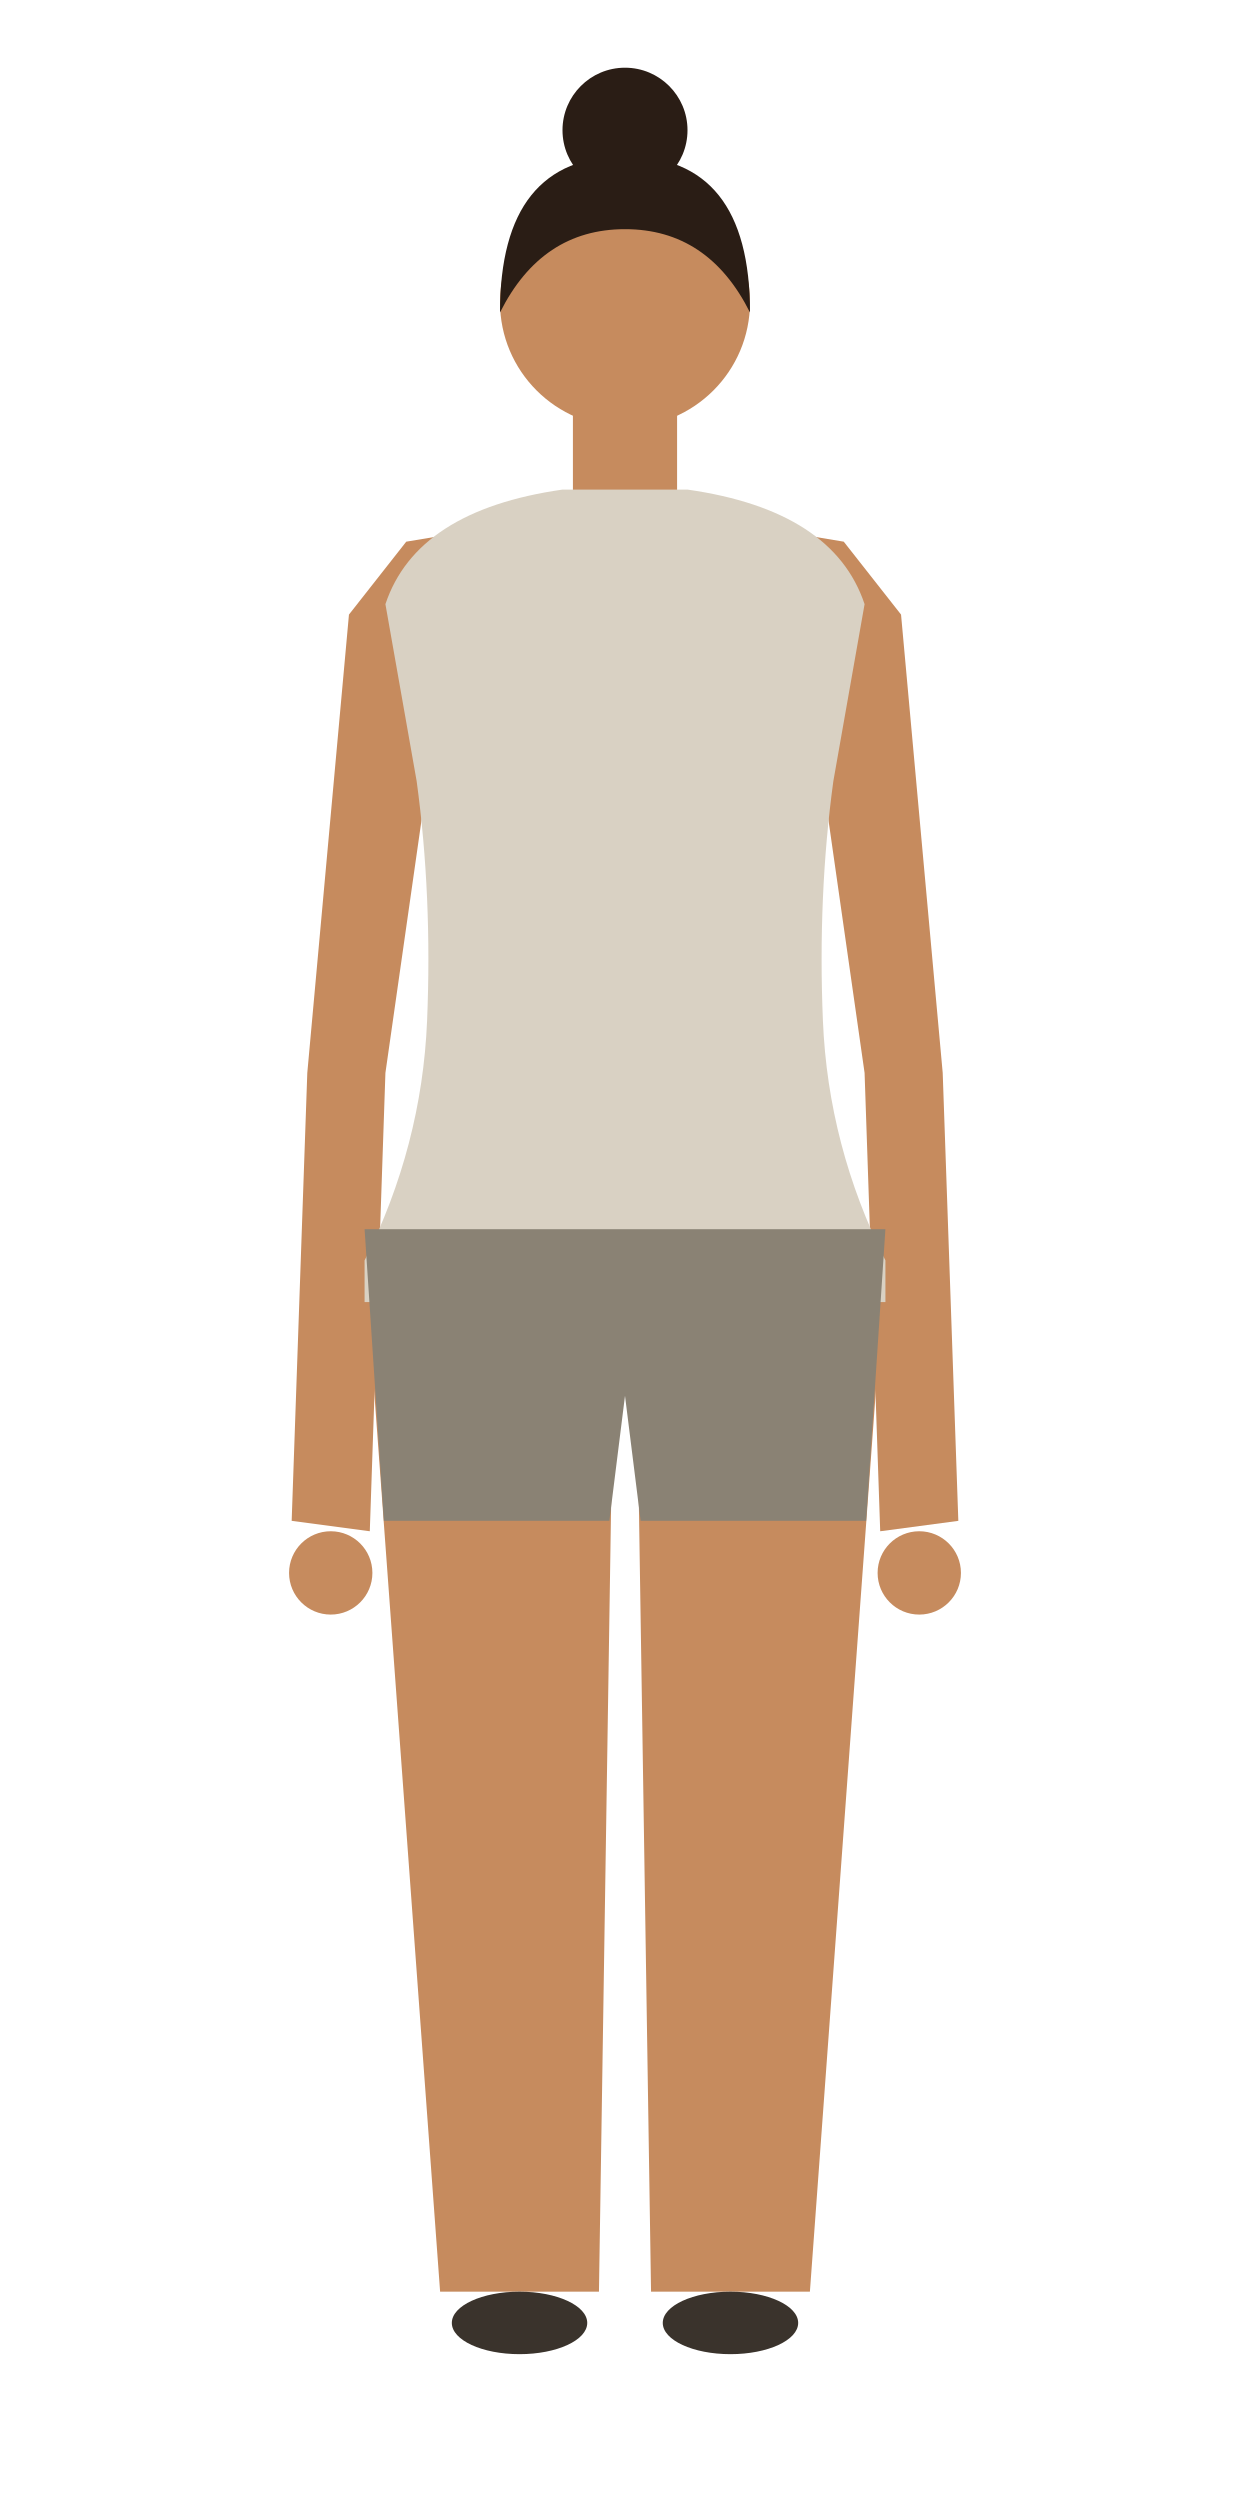
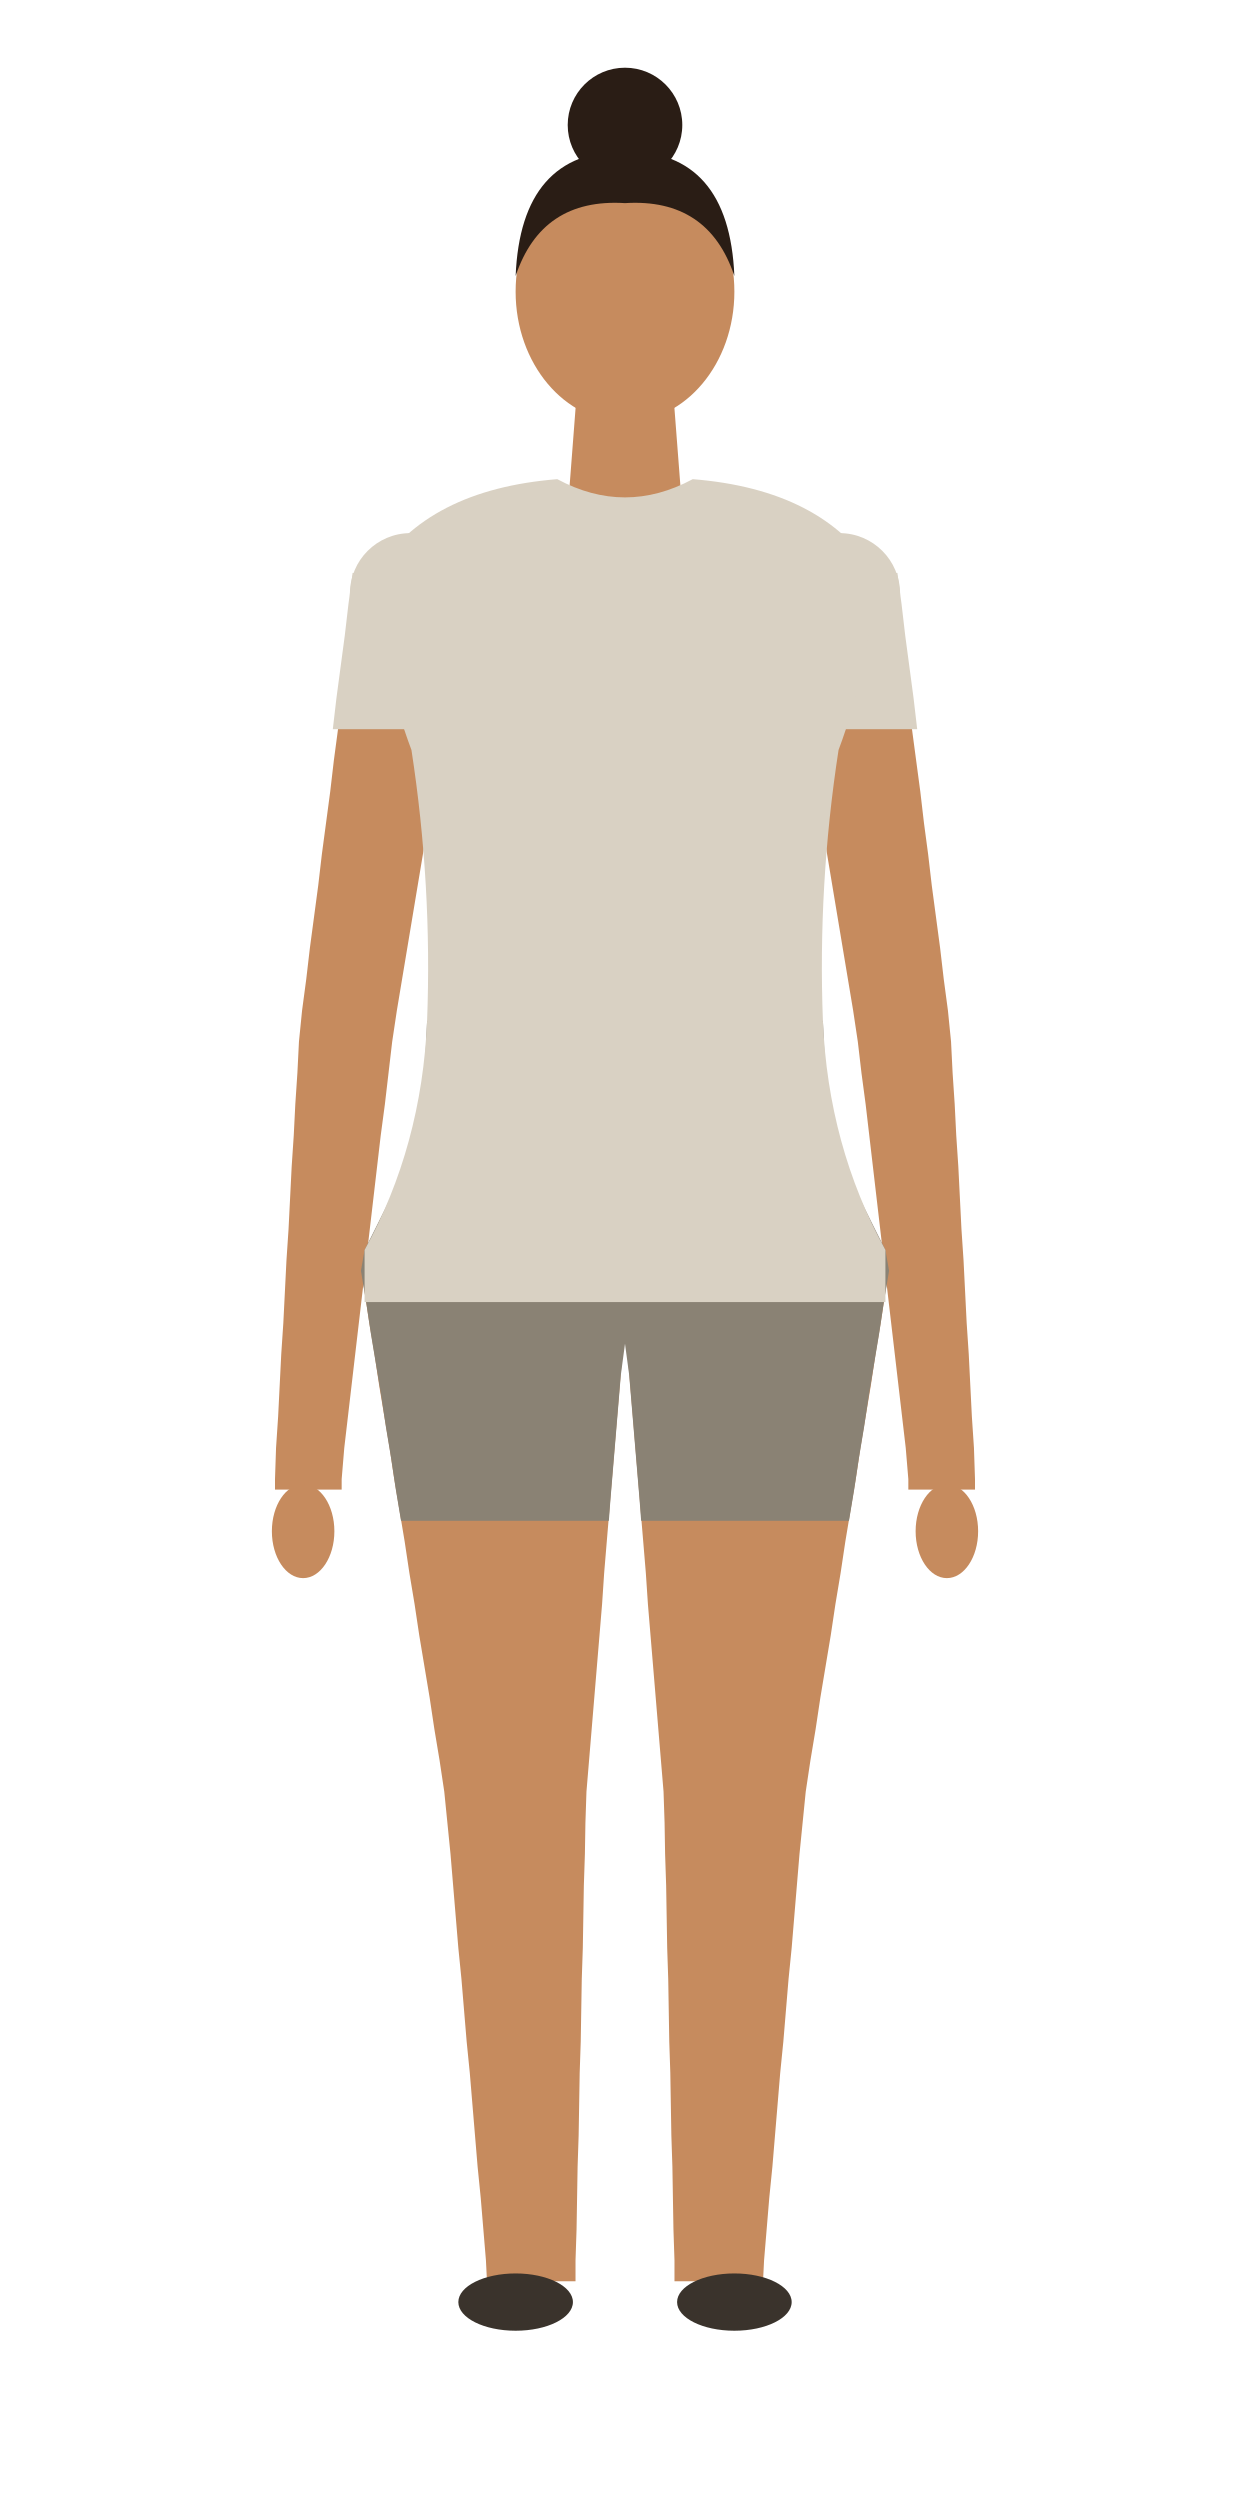
<svg xmlns="http://www.w3.org/2000/svg" viewBox="0 0 240 480" width="240" height="480" role="img" aria-label="Model C, size L, curvy build">
-   <path d="M122 246 L170 242 L155.5 440 L125 440 Z M118 246 L70 242 L84.5 440 L115 440 Z" fill="#C68B5E" />
-   <ellipse cx="140.25" cy="446" rx="13" ry="6" fill="#3A332C" />
-   <ellipse cx="99.75" cy="446" rx="13" ry="6" fill="#3A332C" />
-   <path d="M150.0 102.0 L162.0 104.0 L173.0 118.0 L181.0 206.0 L184.0 292.0 L184.0 292.0 L169.0 294.0 L166.0 206.0 L158.0 150.0 Z" fill="#C68B5E" />
-   <path d="M90.0 102.0 L78.0 104.0 L67.0 118.0 L59.0 206.0 L56.0 292.0 L56.0 292.0 L71.0 294.0 L74.0 206.0 L82.0 150.0 Z" fill="#C68B5E" />
-   <circle cx="176.5" cy="302" r="8" fill="#C68B5E" />
-   <circle cx="63.5" cy="302" r="8" fill="#C68B5E" />
-   <rect x="110" y="74" width="20" height="26" fill="#C68B5E" />
-   <circle cx="120" cy="58" r="24" fill="#C68B5E" />
-   <path d="M108 94 L132 94 Q160 98 166 116 L160 150 Q157 172 158 196 Q159 220 170 242 L170 250 L70 250 L70 242 Q81 220 82 196 Q83 172 80 150 L74 116 Q80 98 108 94 Z" fill="#D9D1C3" />
-   <path d="M70 236 L170 236 L166.3 292 L123 292 L120 268 L117 292 L73.7 292 Z" fill="#8A8274" />
-   <path d="M96 60 Q96 30 120 30 Q144 30 144 60 Q136 44 120 44 Q104 44 96 60 Z" fill="#2A1D15" />
-   <circle cx="120" cy="25" r="12" fill="#2A1D15" />
+   <path d="M171 242 L170 248 L169.1 254 L168.1 260 L167.2 266 L166.2 272 L165.2 278 L164.3 284 L163.3 290 L162.3 296 L161.4 302 L160.4 308 L159.5 314 L158.5 320 L157.5 326 L156.6 332 L155.6 338 L154.7 344 L154.1 350 L153.5 356 L153 362 L152.5 368 L152 374 L151.4 380 L150.9 386 L150.4 392 L149.8 398 L149.3 404 L148.8 410 L148.3 416 L147.7 422 L147.2 428 L146.7 434 L146.5 438 L129.5 438 L129.5 434 L129.3 428 L129.2 422 L129.1 416 L128.9 410 L128.8 404 L128.7 398 L128.5 392 L128.4 386 L128.3 380 L128.1 374 L128 368 L127.9 362 L127.7 356 L127.6 350 L127.4 344 L126.9 338 L126.4 332 L125.9 326 L125.4 320 L124.9 314 L124.4 308 L124 302 L123.5 296 L123 290 L122.5 284 L122 278 L121.5 272 L121 266 L120.5 260 L120 254 L119.5 248 L119 242 Z" fill="#C68B5E" />
+   <ellipse cx="141" cy="442" rx="11" ry="5.5" fill="#3A332C" />
+   <circle cx="161.174" cy="114" r="10.643" fill="#C68B5E" />
+   <path d="M171.3 110 L172.1 116 L172.8 122 L173.6 128 L174.4 134 L175.1 140 L175.9 146 L176.7 152 L177.4 158 L178.2 164 L178.9 170 L179.7 176 L180.5 182 L181.2 188 L182 194 L182.6 200 L182.9 206 L183.3 212 L183.6 218 L184 224 L184.3 230 L184.6 236 L185 242 L185.3 248 L185.6 254 L186 260 L186.3 266 L186.6 272 L187 278 L187.2 284 L187.2 286 L174.4 286 L174.4 284 L173.9 278 L173.2 272 L172.5 266 L171.8 260 L171.1 254 L170.4 248 L169.7 242 L169 236 L168.3 230 L167.6 224 L166.9 218 L166.2 212 L165.4 206 L164.7 200 L163.8 194 L162.8 188 L161.8 182 L160.8 176 L159.8 170 L158.8 164 L157.8 158 L156.9 152 L155.9 146 L154.9 140 L153.9 134 L152.9 128 L151.9 122 L150.9 116 L149.9 110 Z" fill="#C68B5E" />
+   <ellipse cx="181.8" cy="294" rx="6" ry="9" fill="#C68B5E" />
+   <path d="M69 242 L70 248 L70.9 254 L71.9 260 L72.8 266 L73.8 272 L74.8 278 L75.7 284 L76.7 290 L77.7 296 L78.6 302 L79.6 308 L80.5 314 L81.5 320 L82.5 326 L83.4 332 L84.4 338 L85.3 344 L85.9 350 L86.5 356 L87 362 L87.5 368 L88 374 L88.6 380 L89.1 386 L89.6 392 L90.2 398 L90.7 404 L91.2 410 L91.7 416 L92.3 422 L92.8 428 L93.3 434 L93.5 438 L110.5 438 L110.5 434 L110.7 428 L110.8 422 L110.9 416 L111.1 410 L111.2 404 L111.3 398 L111.5 392 L111.6 386 L111.7 380 L111.9 374 L112 368 L112.1 362 L112.3 356 L112.4 350 L112.6 344 L113.1 338 L113.6 332 L114.1 326 L114.6 320 L115.1 314 L115.6 308 L116 302 L116.5 296 L117 290 L117.5 284 L118 278 L118.5 272 L119 266 L119.5 260 L120 254 L120.5 248 L121 242 Z" fill="#C68B5E" />
+   <ellipse cx="99" cy="442" rx="11" ry="5.5" fill="#3A332C" />
+   <circle cx="78.826" cy="114" r="10.643" fill="#C68B5E" />
+   <path d="M68.7 110 L67.9 116 L67.2 122 L66.4 128 L65.6 134 L64.9 140 L64.1 146 L63.4 152 L62.6 158 L61.8 164 L61.1 170 L60.3 176 L59.5 182 L58.8 188 L58 194 L57.4 200 L57.1 206 L56.7 212 L56.4 218 L56 224 L55.7 230 L55.4 236 L55 242 L54.7 248 L54.4 254 L54 260 L53.7 266 L53.4 272 L53 278 L52.8 284 L52.8 286 L65.6 286 L65.6 284 L66.1 278 L66.8 272 L67.5 266 L68.2 260 L68.9 254 L69.6 248 L70.3 242 L71 236 L71.7 230 L72.4 224 L73.1 218 L73.9 212 L74.6 206 L75.3 200 L76.2 194 L77.2 188 L78.2 182 L79.2 176 L80.2 170 L81.2 164 L82.2 158 L83.2 152 L84.1 146 L85.1 140 L86.1 134 L87.1 128 L88.1 122 L89.1 116 L90.1 110 Z" fill="#C68B5E" />
+   <ellipse cx="58.2" cy="294" rx="6" ry="9" fill="#C68B5E" />
+   <path d="M111 72 L129 72 L131 98 L109 98 Z" fill="#C68B5E" />
+   <ellipse cx="120" cy="56" rx="21" ry="25" fill="#C68B5E" />
+   <path d="M82 196 L158 196 L159 218 L170 240 L170.7 244 L169.7 250 L168.8 256 L167.8 262 L166.8 268 L165.9 274 L164.9 280 L164 286 L163 292 L123.1 292 L122.8 288 L122.3 282 L121.8 276 L121.3 270 L120.8 264 L120 258 L119.2 264 L118.7 270 L118.2 276 L117.7 282 L117.2 288 L116.9 292 L77 292 L76 286 L75.1 280 L74.1 274 L73.2 268 L72.2 262 L71.2 256 L70.3 250 L69.3 244 L70 240 L81 218 Z" fill="#8A8274" />
+   <circle cx="161.174" cy="114" r="11.643" fill="#D9D1C3" />
+   <path d="M172.3 110 L173.1 116 L173.8 122 L174.6 128 L175.4 134 L176.1 140 L153.9 140 L152.9 134 L151.9 128 L150.9 122 L149.9 116 L148.9 110 Z" fill="#D9D1C3" />
+   <circle cx="78.826" cy="114" r="11.643" fill="#D9D1C3" />
+   <path d="M67.7 110 L66.9 116 L66.2 122 L65.4 128 L64.6 134 L63.9 140 L86.1 140 L87.1 134 L88.1 128 L89.1 122 L90.1 116 L91.1 110 Z" fill="#D9D1C3" />
+   <path d="M107 92 Q120 99 133 92 Q158 94 168 110 Q167 128 161 144 Q157 170 158 196 Q159 220 170 240 L170 250 L70 250 L70 240 Q81 220 82 196 Q83 170 79 144 Q73 128 72 110 Q82 94 107 92 Z" fill="#D9D1C3" />
+   <path d="M99 53 Q100 29 120 29 Q140 29 141 53 Q136 38 120 39 Q104 38 99 53 Z" fill="#2A1D15" />
+   <circle cx="120" cy="24" r="11" fill="#2A1D15" />
</svg>
